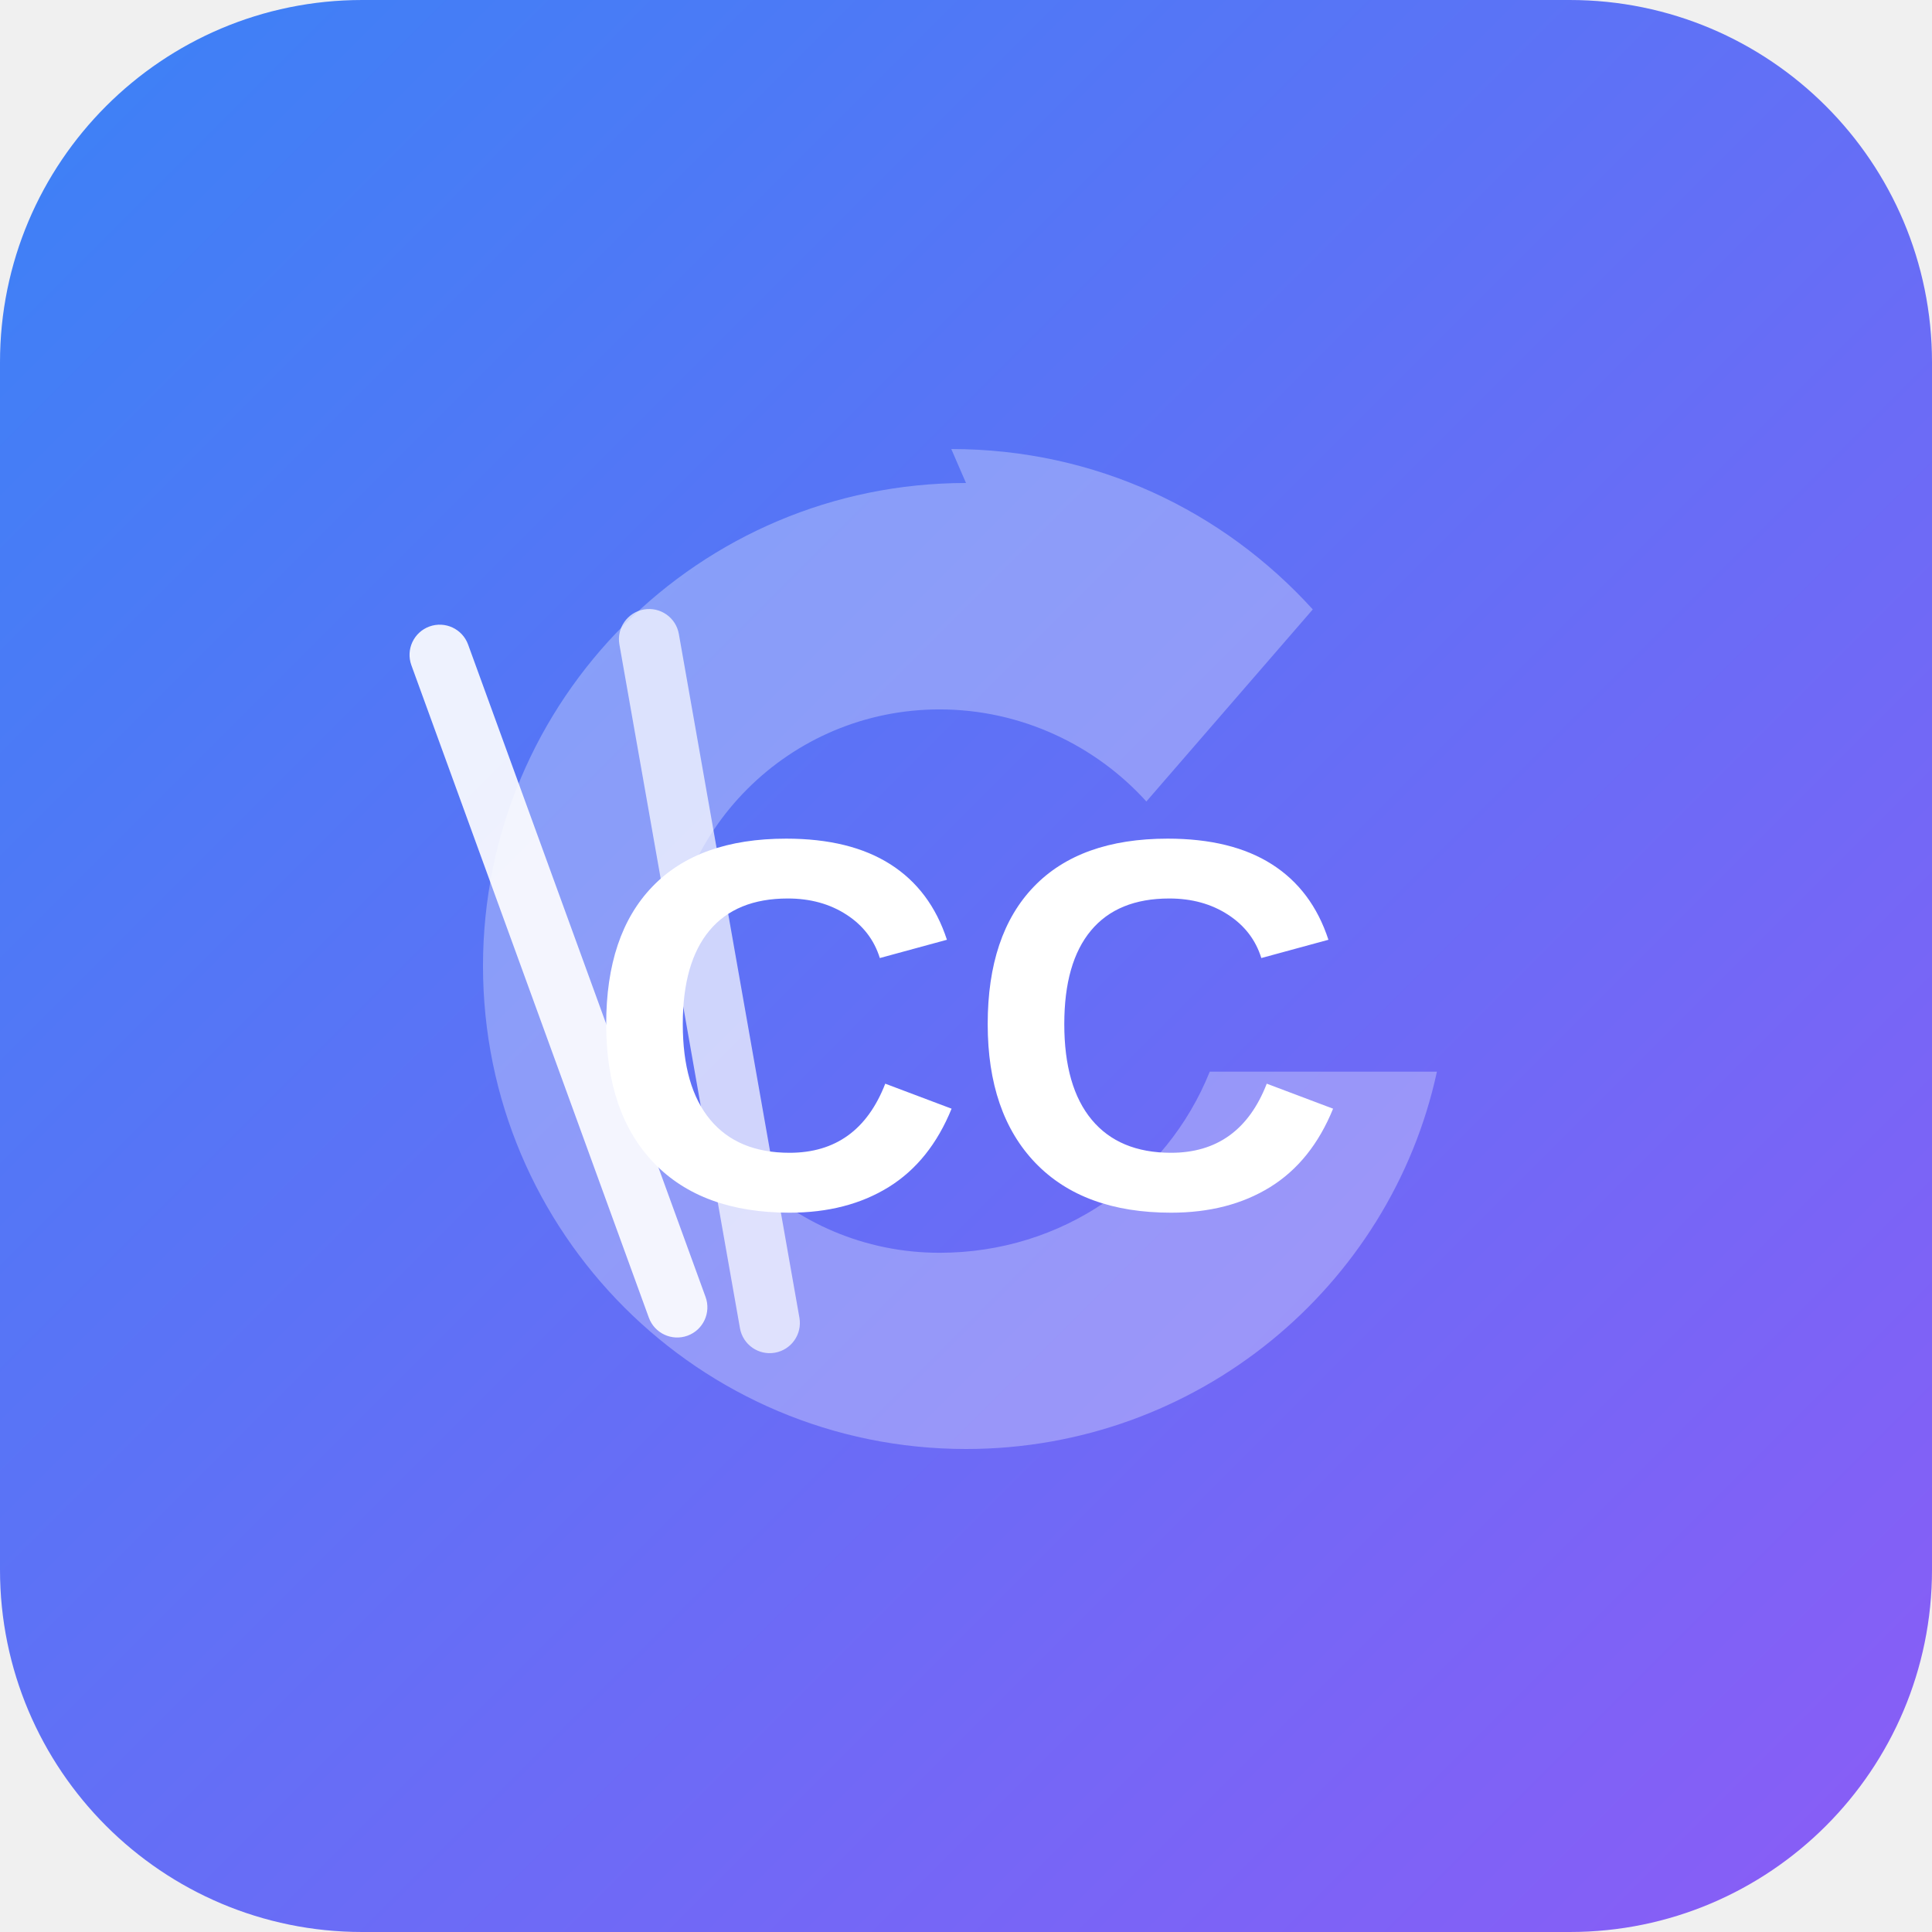
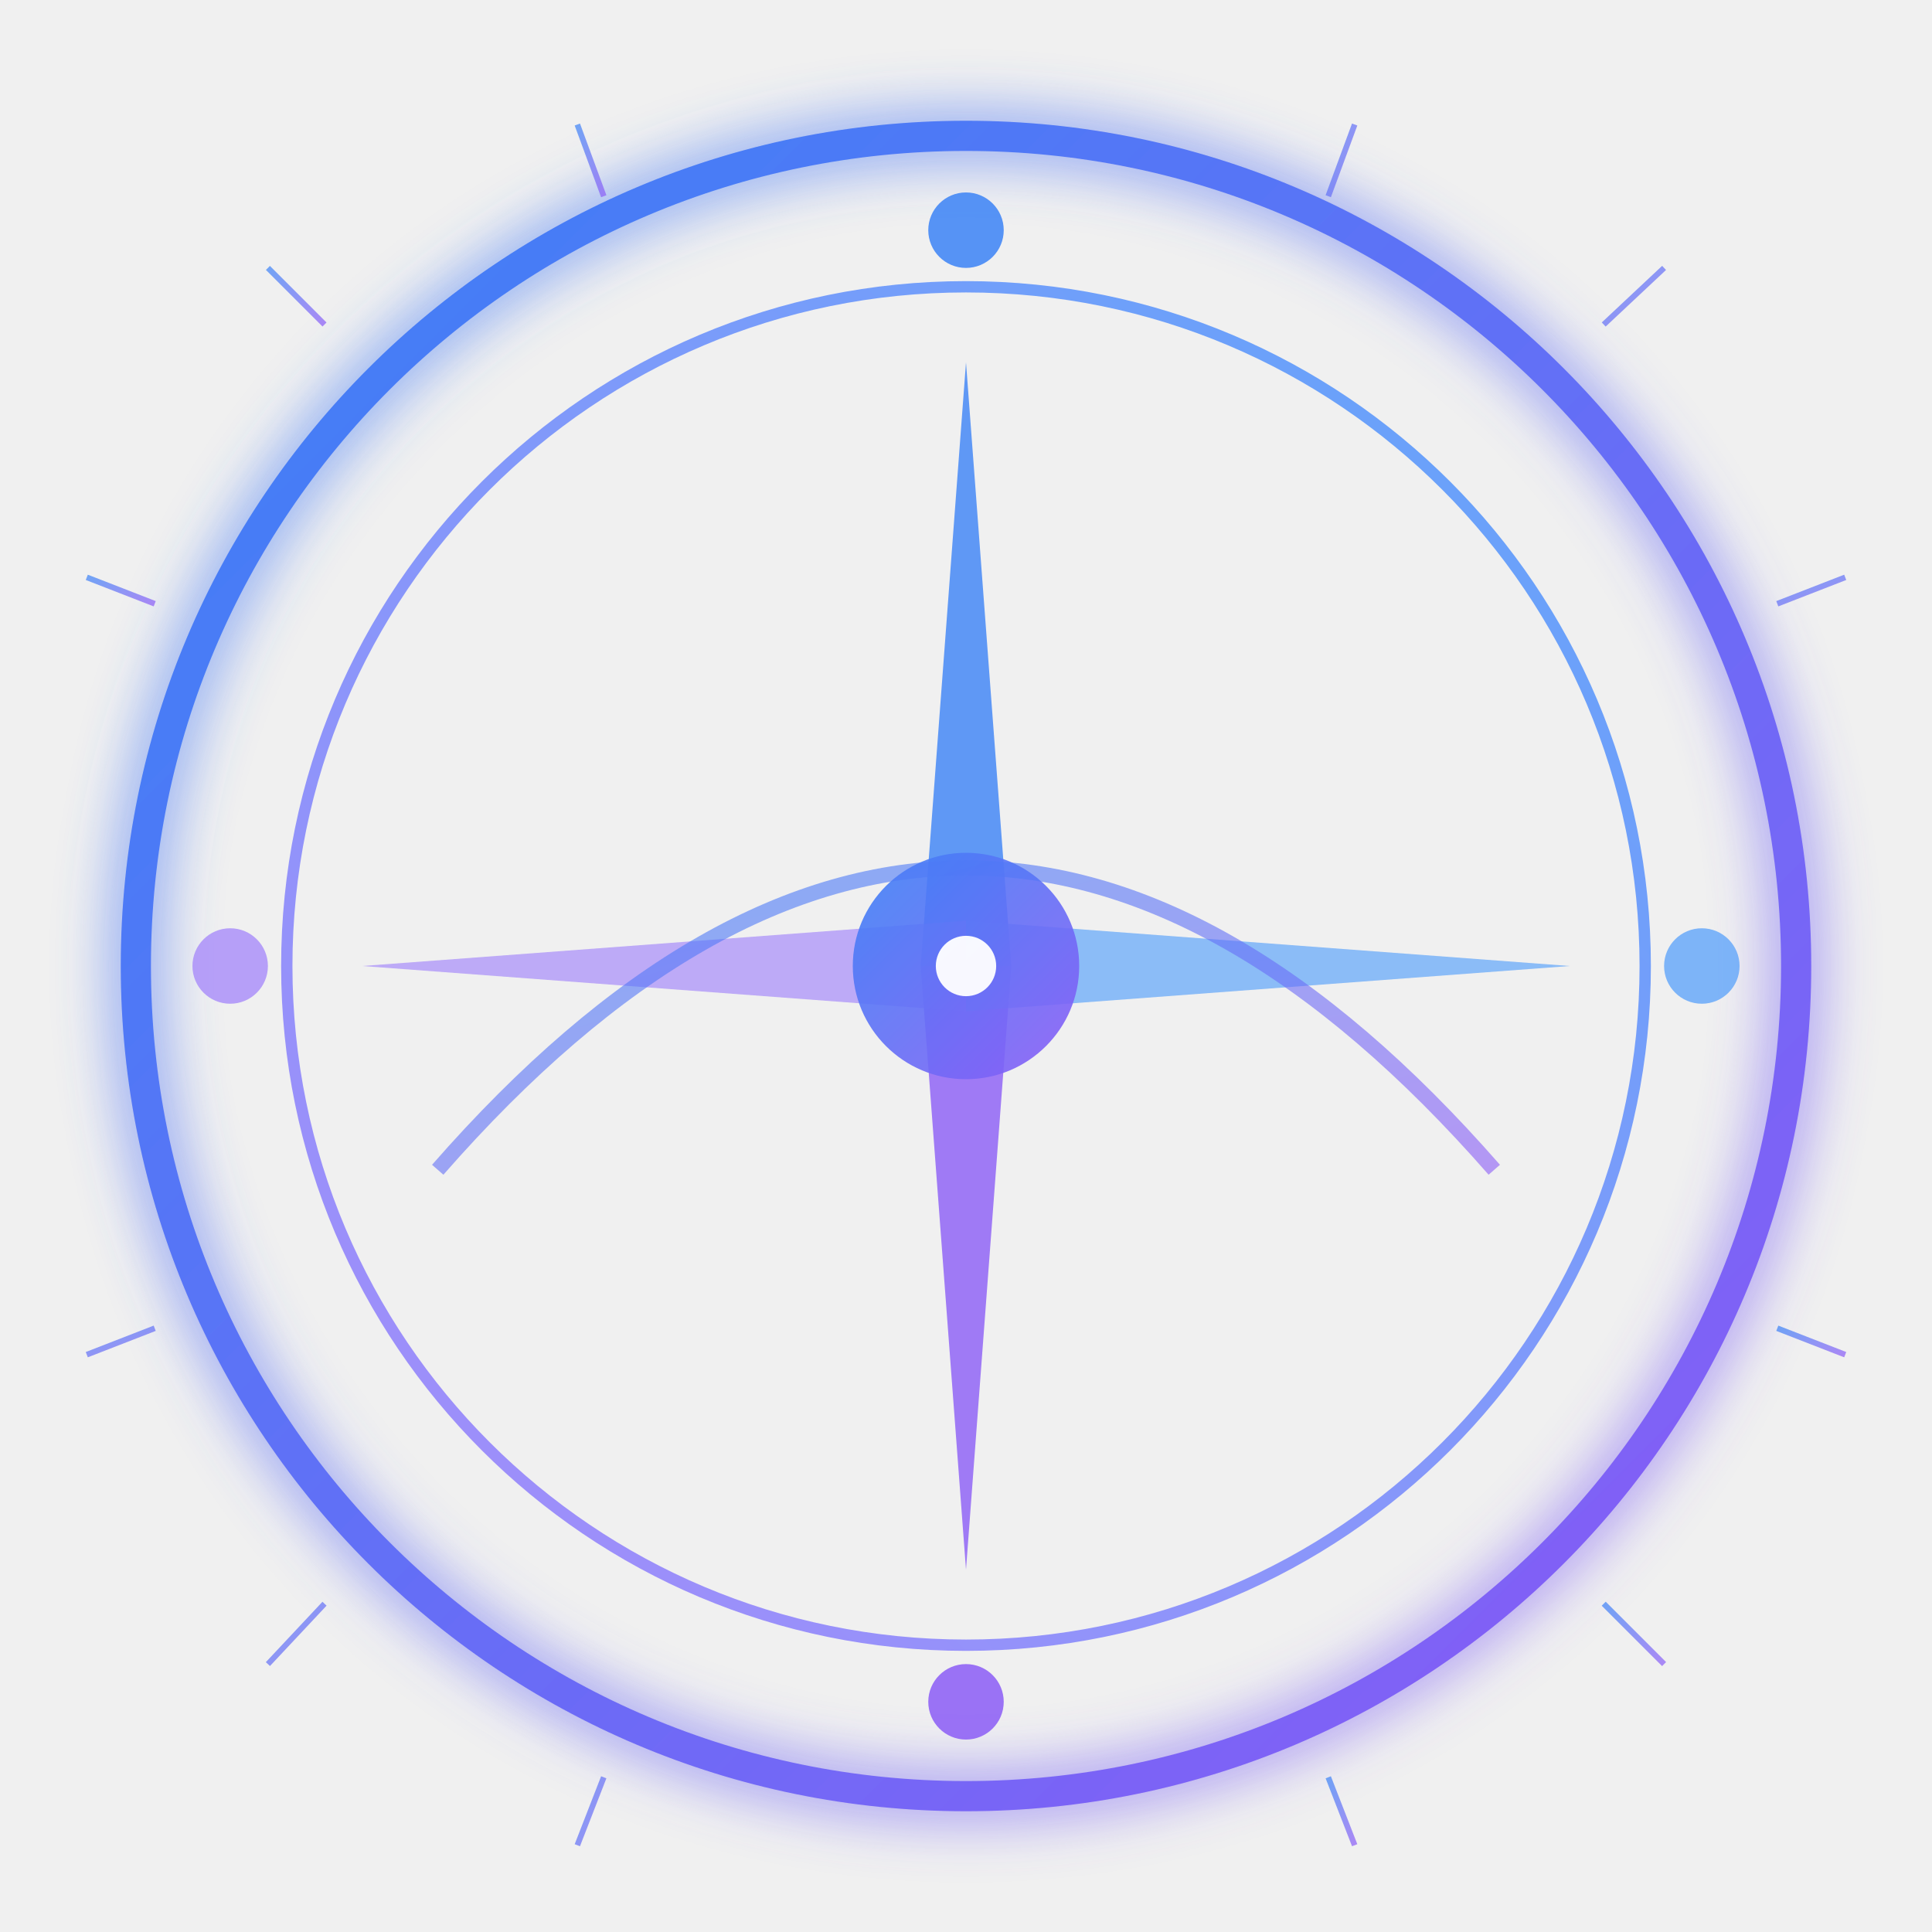
- <svg xmlns="http://www.w3.org/2000/svg" viewBox="0 0 512 512" width="512" height="512">
+ <svg xmlns="http://www.w3.org/2000/svg" viewBox="0 0 512 512">
  <defs>
-     <linearGradient id="grad" x1="0%" y1="0%" x2="100%" y2="100%">
-       <stop offset="0%" style="stop-color:#3b82f6" />
-       <stop offset="100%" style="stop-color:#8b5cf6" />
+     <linearGradient id="grad1" x1="0%" y1="0%" x2="100%" y2="100%">
+       <stop offset="0%" style="stop-color:#3B82F6;stop-opacity:1" />
+       <stop offset="100%" style="stop-color:#8B5CF6;stop-opacity:1" />
    </linearGradient>
+     <linearGradient id="grad2" x1="100%" y1="0%" x2="0%" y2="100%">
+       <stop offset="0%" style="stop-color:#60A5FA;stop-opacity:1" />
+       <stop offset="100%" style="stop-color:#A78BFA;stop-opacity:1" />
+     </linearGradient>
+     <filter id="glow">
+       <feGaussianBlur stdDeviation="8" result="coloredBlur" />
+       <feMerge>
+         <feMergeNode in="coloredBlur" />
+         <feMergeNode in="SourceGraphic" />
+       </feMerge>
+     </filter>
  </defs>
-   <rect width="512" height="512" rx="96" fill="url(#grad)" />
-   <g fill="white">
-     <path d="M256 128c-70.7 0-128 57.3-128 128s57.3 128 128 128c61.4 0 112.5-43.1 124.8-100h-60.2c-11.5 28.6-39.2 48-71.6 48-39.8 0-72-32.2-72-72s32.2-72 72-72c21.7 0 41.4 9.6 54.8 24.4l44.1-50.9c-23.7-26.1-57.5-42.5-95.8-42.5z" opacity="0.3" />
-     <text x="256" y="320" text-anchor="middle" font-family="Arial, sans-serif" font-weight="bold" font-size="140" fill="white">CC</text>
-     <rect x="140" y="160" width="16" height="200" rx="8" transform="rotate(-20 148 260)" fill="white" opacity="0.9" />
-     <rect x="180" y="160" width="16" height="200" rx="8" transform="rotate(-10 188 260)" fill="white" opacity="0.7" />
+   <circle cx="256" cy="256" r="220" fill="none" stroke="url(#grad1)" stroke-width="8" filter="url(#glow)" />
+   <circle cx="256" cy="256" r="180" fill="none" stroke="url(#grad2)" stroke-width="3" />
+   <polygon points="256,96 244,256 268,256" fill="#3B82F6" opacity="0.8" />
+   <polygon points="256,416 244,256 268,256" fill="#8B5CF6" opacity="0.8" />
+   <polygon points="416,256 256,244 256,268" fill="#60A5FA" opacity="0.7" />
+   <polygon points="96,256 256,244 256,268" fill="#A78BFA" opacity="0.7" />
+   <circle cx="256" cy="256" r="30" fill="url(#grad1)" opacity="0.9" />
+   <circle cx="256" cy="256" r="8" fill="white" opacity="0.95" />
+   <circle cx="256" cy="61" r="10" fill="#3B82F6" opacity="0.85" />
+   <circle cx="256" cy="451" r="10" fill="#8B5CF6" opacity="0.85" />
+   <circle cx="451" cy="256" r="10" fill="#60A5FA" opacity="0.8" />
+   <circle cx="61" cy="256" r="10" fill="#A78BFA" opacity="0.8" />
+   <path d="M 116 310 Q 256 150 396 310" fill="none" stroke="url(#grad1)" stroke-width="4" opacity="0.6" />
+   <g stroke="url(#grad1)" stroke-width="1.5" opacity="0.7">
+     <line x1="256" y1="21" x2="256" y2="41" />
+     <line x1="359" y1="33" x2="352" y2="52" />
+     <line x1="441" y1="71" x2="425" y2="86" />
+     <line x1="489" y1="153" x2="471" y2="160" />
+     <line x1="491" y1="256" x2="471" y2="256" />
+     <line x1="489" y1="359" x2="471" y2="352" />
+     <line x1="441" y1="441" x2="425" y2="425" />
+     <line x1="359" y1="489" x2="352" y2="471" />
+     <line x1="256" y1="491" x2="256" y2="471" />
+     <line x1="153" y1="489" x2="160" y2="471" />
+     <line x1="71" y1="441" x2="86" y2="425" />
+     <line x1="23" y1="359" x2="41" y2="352" />
+     <line x1="21" y1="256" x2="41" y2="256" />
+     <line x1="23" y1="153" x2="41" y2="160" />
+     <line x1="71" y1="71" x2="86" y2="86" />
+     <line x1="153" y1="33" x2="160" y2="52" />
+   </g>
+   <g stroke="url(#grad1)" stroke-width="3" opacity="0.8">
+     <line x1="256" y1="21" x2="256" y2="51" />
+     <line x1="491" y1="256" x2="461" y2="256" />
+     <line x1="256" y1="491" x2="256" y2="461" />
+     <line x1="21" y1="256" x2="51" y2="256" />
  </g>
</svg>
